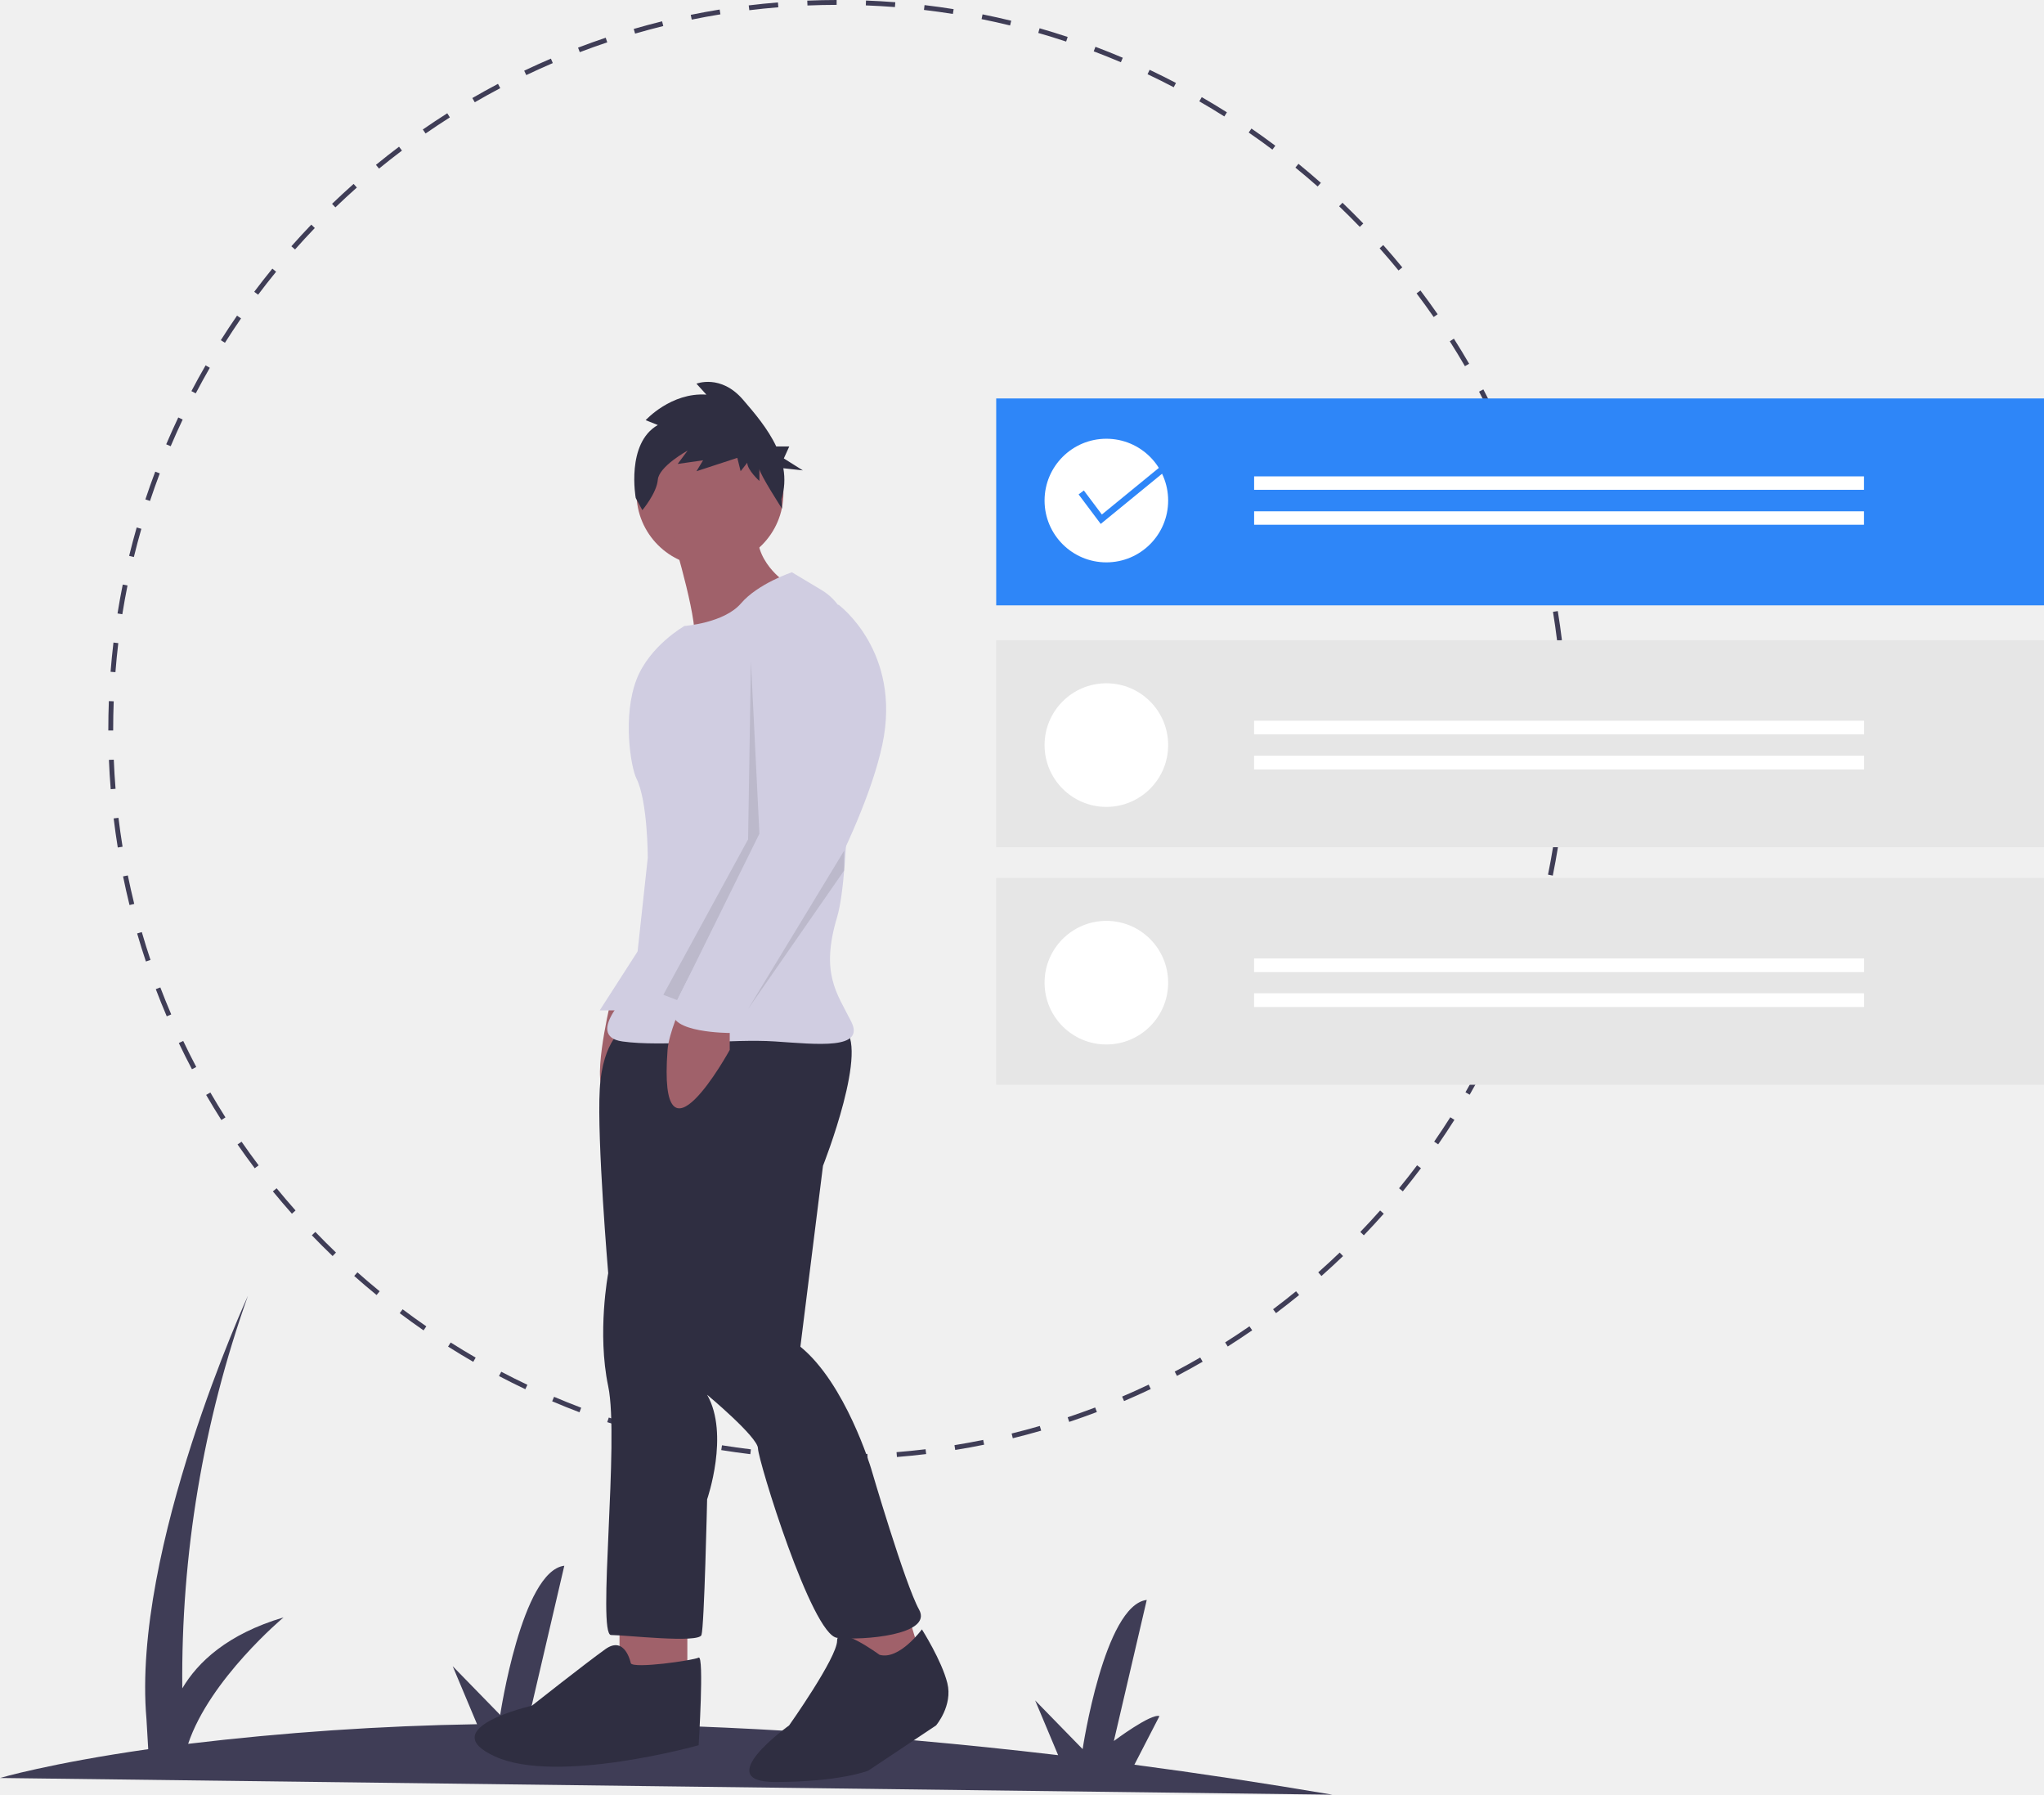
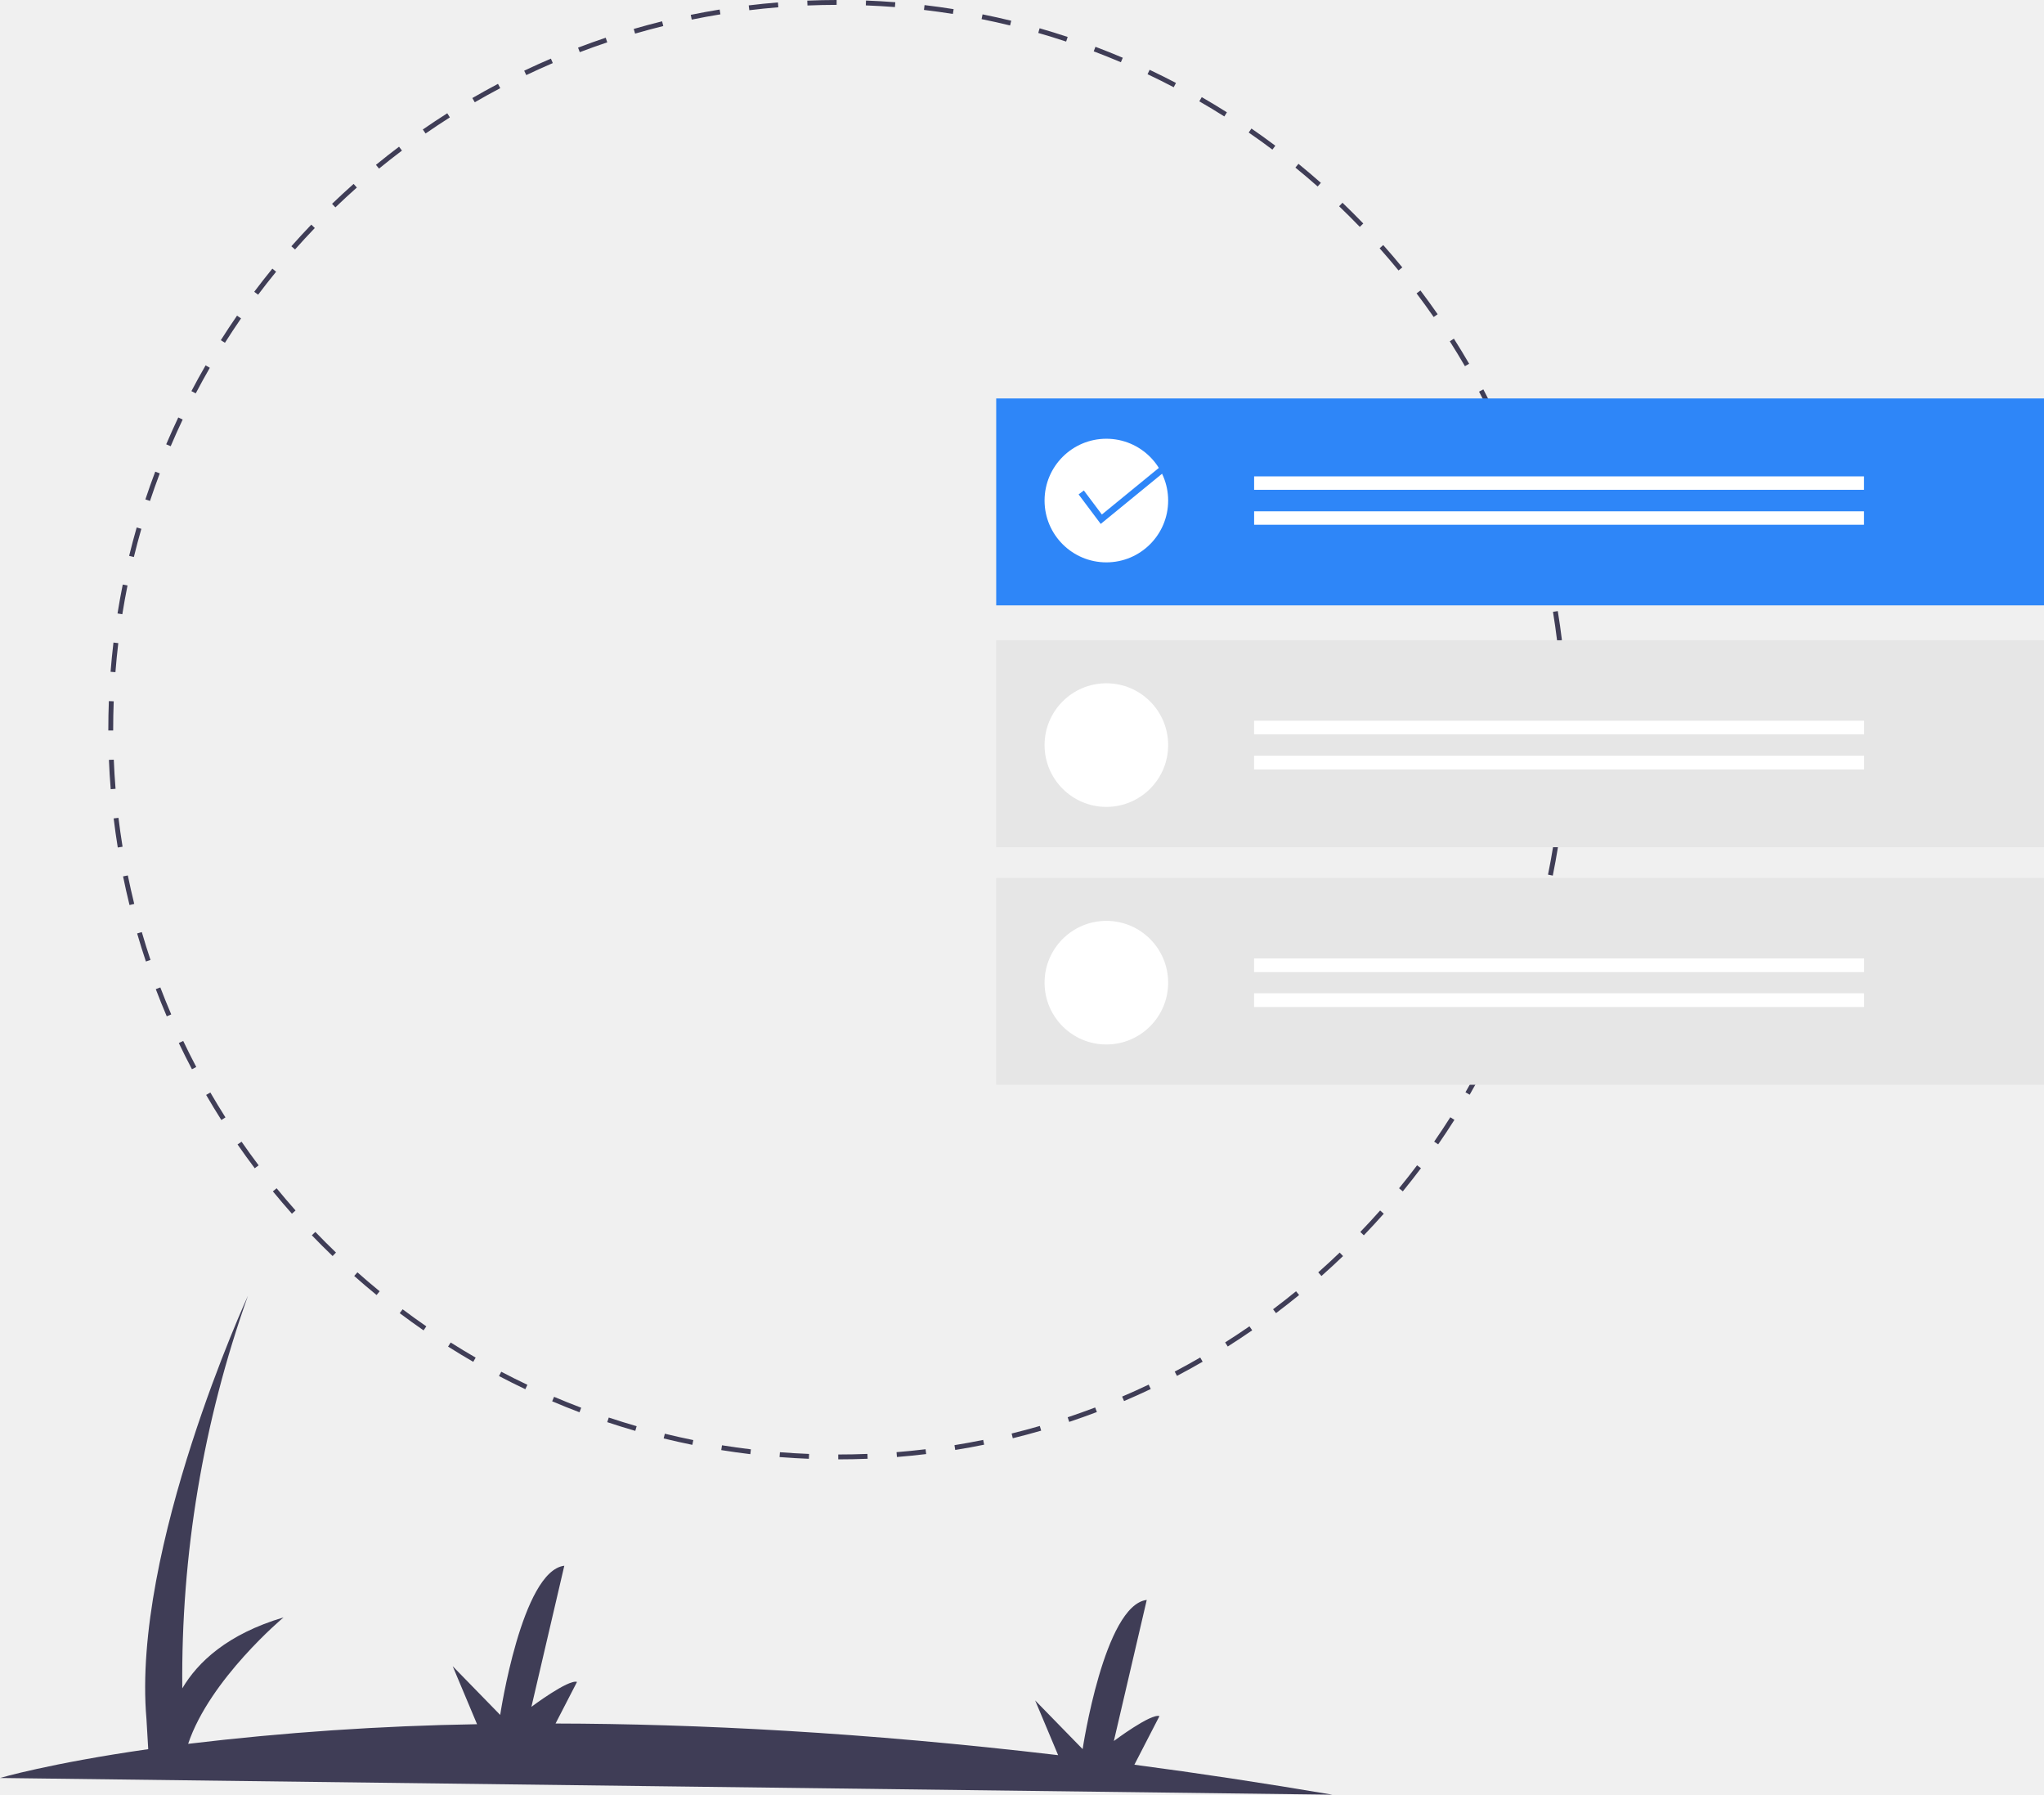
- <svg xmlns="http://www.w3.org/2000/svg" id="f3f7ec43-b381-4c0f-aa43-60e3db23781f" data-name="Layer 1" width="840.541" height="737.869" viewBox="0 0 840.541 737.869">
-   <path d="M727.673,818.935q-42.352-7.175-81.46-12.324l10.307-19.984c-3.476-1.207-18.745,10.237-18.745,10.237l13.526-58.008c-17.48,2.108-26.367,61.337-26.367,61.337l-19.529-20.025,9.455,22.513c-79.796-9.397-148.71-12.882-206.675-13.007l8.822-17.104c-3.476-1.207-18.745,10.237-18.745,10.237l13.526-58.008c-17.48,2.108-26.367,61.337-26.367,61.337l-19.529-20.025,10.014,23.845a1160.951,1160.951,0,0,0-118.809,8.07C266.019,771.383,296.33,746.042,296.33,746.042c-23.148,6.885-35.291,18.421-41.636,29.177a467.198,467.198,0,0,1,27.004-161.423s-47.847,104.119-41.742,174.008l.73,12.41c-40.563,5.808-60.957,11.851-60.957,11.851Z" transform="translate(-179.7297 -81.06545)" fill="#3f3d56" />
-   <path d="M524.436,681.065l-0-2c3.977-.001,8.013-.083,11.999-.242l.08,1.998C532.503,680.982,528.439,681.064,524.436,681.065Zm-12.075-.231c-3.998-.156-8.055-.396-12.057-.711l.157-1.994c3.976.314,8.006.552,11.978.707Zm36.21-.737-.159-1.994c3.969-.317,7.985-.721,11.938-1.198l.24,1.986C556.611,679.371,552.568,679.776,548.572,680.096Zm-60.287-1.166c-3.988-.478-8.012-1.041-11.962-1.675l.317-1.975c3.923.63,7.921,1.189,11.882,1.663Zm84.265-1.729-.319-1.975c3.922-.634,7.894-1.359,11.803-2.154l.398,1.959C580.496,675.834,576.498,676.563,572.55,677.202Zm-108.112-2.103c-3.936-.797-7.902-1.685-11.789-2.636l.476-1.943c3.861.946,7.8,1.827,11.709,2.618Zm131.781-2.717-.479-1.941c3.873-.953,7.772-1.997,11.59-3.104l.557,1.922C604.042,670.373,600.116,671.423,596.218,672.382Zm-155.242-3.03c-3.856-1.113-7.738-2.318-11.536-3.582l.632-1.898c3.773,1.256,7.628,2.453,11.459,3.559Zm178.441-3.689-.634-1.896c3.775-1.262,7.577-2.618,11.301-4.033l.711,1.869C627.047,663.027,623.219,664.393,619.418,665.663Zm-201.39-3.952c-3.752-1.422-7.531-2.941-11.233-4.519l.784-1.84c3.677,1.566,7.432,3.076,11.159,4.487Zm223.94-4.612-.785-1.84c3.656-1.562,7.327-3.217,10.91-4.921l.859,1.807C649.345,653.859,645.648,655.526,641.968,657.098Zm-246.212-4.875c-3.633-1.725-7.275-3.545-10.825-5.411l.931-1.77c3.526,1.853,7.143,3.661,10.751,5.374Zm267.977-5.475-.932-1.77c3.522-1.854,7.051-3.802,10.486-5.789l1.002,1.73C670.83,642.921,667.278,644.882,663.732,646.749Zm-289.395-5.779c-3.485-2.015-6.966-4.122-10.347-6.264l1.07-1.689c3.357,2.127,6.815,4.221,10.277,6.223Zm310.269-6.299-1.07-1.689c3.353-2.124,6.715-4.35,9.993-6.616l1.137,1.645C691.366,630.292,687.981,632.533,684.606,634.67ZM353.907,628.033c-3.307-2.285-6.606-4.664-9.805-7.071l1.202-1.598c3.178,2.391,6.455,4.754,9.74,7.024Zm350.547-7.084-1.203-1.598c3.171-2.385,6.346-4.874,9.437-7.399l1.266,1.549C710.842,616.043,707.645,618.548,704.454,620.949Zm-369.864-7.446c-3.105-2.537-6.201-5.172-9.203-7.832l1.326-1.496c2.982,2.642,6.058,5.26,9.142,7.779Zm388.558-7.827-1.326-1.496c2.979-2.641,5.946-5.378,8.817-8.135l1.385,1.443C729.135,600.262,726.148,603.017,723.148,605.675ZM316.507,597.479c-2.885-2.771-5.759-5.645-8.543-8.539l1.441-1.387c2.766,2.876,5.621,5.73,8.487,8.482Zm424.061-8.531-1.441-1.387c2.757-2.867,5.496-5.833,8.143-8.816l1.496,1.328C746.101,583.075,743.344,586.061,740.568,588.948Zm-440.797-8.879c-2.667-3.006-5.301-6.099-7.831-9.192l1.549-1.266c2.512,3.073,5.129,6.146,7.778,9.13Zm456.832-9.194-1.549-1.266c2.527-3.09,5.021-6.268,7.414-9.444l1.598,1.203C761.657,564.566,759.145,567.764,756.602,570.875Zm-472.116-9.492c-2.41-3.2-4.788-6.491-7.066-9.783l1.645-1.139c2.263,3.271,4.625,6.54,7.019,9.719Zm486.656-9.816-1.645-1.137c2.271-3.285,4.504-6.654,6.634-10.014l1.689,1.07C775.677,544.868,773.429,548.259,771.142,551.566ZM270.754,541.543c-2.143-3.379-4.248-6.849-6.255-10.313l1.73-1.002c1.994,3.441,4.085,6.888,6.213,10.244ZM784.092,531.143l-1.73-1.002c2.002-3.46,3.956-7,5.809-10.521l1.77.932C788.075,524.096,786.107,527.66,784.092,531.143ZM258.665,520.673c-1.863-3.538-3.681-7.164-5.401-10.777l1.806-.859c1.709,3.589,3.515,7.19,5.365,10.705ZM795.356,509.731l-1.807-.859c1.712-3.602,3.375-7.289,4.941-10.961l1.84.785C798.754,502.392,797.08,506.105,795.356,509.731ZM248.304,498.916c-1.575-3.684-3.093-7.441-4.511-11.17l1.869-.711c1.409,3.702,2.917,7.436,4.481,11.094ZM804.856,487.463l-1.87-.709c1.418-3.741,2.777-7.555,4.038-11.333l1.896.633C807.652,479.859,806.284,483.697,804.856,487.463ZM239.726,476.371c-1.273-3.802-2.485-7.682-3.602-11.53l1.921-.557c1.109,3.822,2.313,7.676,3.578,11.452Zm572.785-11.853-1.922-.555c1.104-3.816,2.146-7.716,3.098-11.592l1.941.477C814.67,456.751,813.621,460.677,812.511,464.518ZM232.993,453.173c-.961-3.895-1.854-7.858-2.656-11.783l1.96-.4c.796,3.898,1.683,7.837,2.637,11.705ZM818.27,441.063l-1.961-.398c.791-3.896,1.514-7.867,2.148-11.804l1.975.318C819.794,433.142,819.066,437.14,818.27,441.063ZM228.161,429.508c-.641-3.948-1.211-7.972-1.695-11.959l1.985-.24c.48,3.961,1.047,7.957,1.684,11.879Zm593.953-12.293-1.986-.238c.476-3.959.877-7.976,1.191-11.938l1.994.158C822.996,409.187,822.593,413.23,822.114,417.215ZM225.254,405.533c-.323-3.995-.569-8.051-.731-12.058l1.998-.081c.162,3.979.406,8.009.727,11.978ZM824.032,393.142l-1.998-.079c.156-3.985.236-8.021.236-11.997l-.001-.663h2l.001.658C824.27,385.067,824.19,389.129,824.032,393.142Zm-597.762-11.744h-2l0-.336c0-3.901.076-7.853.226-11.739l1.998.077c-.148,3.861-.224,7.786-.224,11.666Zm595.736-12.988c-.165-3.971-.413-8.001-.739-11.977l1.994-.163c.327,4.002.577,8.059.743,12.057Zm-594.811-10.988-1.994-.156c.314-4.005.714-8.049,1.187-12.021l1.986.236C227.904,349.427,227.507,353.444,227.195,357.422Zm592.855-12.925c-.482-3.944-1.053-7.94-1.697-11.877l1.975-.323c.647,3.963,1.223,7.986,1.707,11.958Zm-590.02-10.898-1.975-.316c.634-3.96,1.357-7.959,2.15-11.886l1.96.396C231.378,325.692,230.659,329.665,230.03,333.599Zm586.147-12.779c-.803-3.908-1.694-7.845-2.65-11.702l1.941-.481c.963,3.883,1.86,7.847,2.668,11.781ZM234.776,310.081l-1.943-.475c.951-3.893,1.996-7.82,3.105-11.675l1.922.553C236.759,302.313,235.721,306.215,234.776,310.081ZM810.404,297.533c-1.113-3.82-2.32-7.672-3.59-11.449l1.896-.637c1.277,3.802,2.493,7.68,3.613,11.526ZM241.412,287.024l-1.898-.631c1.266-3.808,2.629-7.648,4.052-11.414l1.871.707C244.024,279.427,242.669,283.242,241.412,287.024Zm561.349-12.234c-1.421-3.72-2.933-7.451-4.493-11.09l1.838-.788c1.571,3.663,3.094,7.419,4.524,11.164Zm-552.842-10.266-1.841-.783c1.572-3.695,3.242-7.41,4.963-11.04l1.807.856C253.139,257.165,251.481,260.855,249.92,264.525Zm543.409-11.728c-1.712-3.585-3.521-7.185-5.376-10.699l1.768-.934c1.869,3.538,3.69,7.162,5.413,10.771Zm-533.111-9.995-1.771-.929c1.864-3.553,3.828-7.119,5.836-10.598l1.732,1C264.02,235.732,262.07,239.274,260.218,242.803Zm521.928-11.181c-2-3.443-4.094-6.887-6.225-10.238l1.688-1.073c2.146,3.374,4.253,6.841,6.267,10.307Zm-509.915-9.626-1.69-1.069c2.146-3.392,4.389-6.786,6.668-10.087l1.646,1.136C276.591,215.254,274.363,218.626,272.232,221.996ZM769.288,211.401c-2.269-3.269-4.634-6.537-7.029-9.71l1.596-1.205c2.412,3.195,4.793,6.484,7.076,9.776ZM285.874,202.231l-1.599-1.201c2.41-3.208,4.917-6.409,7.452-9.516l1.55,1.265C290.76,195.864,288.269,199.044,285.874,202.231Zm468.969-9.964c-2.522-3.078-5.144-6.146-7.788-9.121l1.494-1.329c2.663,2.995,5.301,6.084,7.841,9.183Zm-453.791-8.634-1.497-1.325c2.655-3,5.41-5.989,8.187-8.885l1.443,1.385C306.427,177.683,303.691,180.653,301.053,183.632Zm437.854-9.292c-2.768-2.872-5.626-5.722-8.497-8.473l1.384-1.444c2.89,2.77,5.768,5.639,8.553,8.53Zm-421.244-8.025-1.387-1.441c2.886-2.777,5.87-5.535,8.868-8.198l1.328,1.495C323.494,160.817,320.53,163.557,317.663,166.315Zm403.917-8.577c-2.988-2.642-6.067-5.256-9.15-7.77l1.264-1.55c3.104,2.53,6.203,5.162,9.211,7.822ZM335.598,150.388l-1.268-1.547c3.103-2.542,6.296-5.051,9.491-7.459l1.204,1.597C341.852,145.371,338.68,147.864,335.598,150.388Zm367.374-7.817c-3.19-2.395-6.471-4.754-9.747-7.014l1.135-1.646c3.299,2.275,6.601,4.65,9.813,7.061Zm-348.231-6.618-1.14-1.644c3.297-2.285,6.679-4.529,10.053-6.672l1.072,1.688C361.376,131.454,358.016,133.684,354.742,135.953ZM683.201,128.939c-3.372-2.13-6.832-4.219-10.285-6.21l1-1.732c3.475,2.004,6.958,4.107,10.354,6.251Zm-308.232-5.831-1.003-1.73c3.458-2.005,7.008-3.97,10.55-5.839l.934,1.769C381.93,119.164,378.404,121.115,374.969,123.108Zm287.419-6.171c-3.532-1.851-7.151-3.655-10.758-5.362l.855-1.808c3.631,1.719,7.275,3.535,10.83,5.398Zm-266.238-5-.861-1.806c3.606-1.719,7.3-3.39,10.979-4.966l.787,1.838C403.401,108.568,399.732,110.228,396.15,111.937ZM640.66,106.651c-3.676-1.561-7.432-3.066-11.164-4.476l.707-1.871c3.757,1.418,7.539,2.935,11.238,4.506Zm-222.512-4.135-.712-1.869c3.742-1.427,7.568-2.797,11.372-4.073l.636,1.896C425.666,99.737,421.866,101.099,418.148,102.516Zm200.007-4.36c-3.779-1.253-7.636-2.446-11.463-3.545l.553-1.922c3.853,1.106,7.734,2.307,11.539,3.569ZM440.895,94.885l-.559-1.92c3.846-1.119,7.771-2.175,11.665-3.138l.48,1.941C448.614,92.726,444.716,93.774,440.895,94.885ZM595.095,91.533c-3.861-.942-7.802-1.818-11.712-2.605l.395-1.961c3.937.792,7.904,1.675,11.792,2.623ZM464.185,89.126l-.401-1.959c3.921-.803,7.918-1.537,11.88-2.183l.322,1.974C472.05,87.599,468.079,88.329,464.185,89.126ZM571.575,86.799c-3.933-.627-7.932-1.183-11.885-1.65l.235-1.986c3.979.471,8.005,1.03,11.964,1.662Zm-83.711-1.533-.242-1.985c3.979-.484,8.021-.895,12.017-1.219l.162,1.993C495.832,84.378,491.816,84.785,487.864,85.267Zm59.886-1.29c-3.965-.309-7.995-.542-11.979-.693l.076-1.999c4.01.152,8.066.387,12.058.698Zm-35.972-.655-.082-1.998c3.999-.165,8.062-.252,12.076-.259l.003,2C519.787,83.072,515.751,83.159,511.778,83.322Z" transform="translate(-179.7297 -81.06545)" fill="#3f3d56" />
-   <path d="M430.423,494.719s-8.135,34.862-1.162,34.862,20.918-16.269,20.918-16.269v-9.297Z" transform="translate(-179.7297 -81.06545)" fill="#a0616a" />
-   <polygon points="267.544 382.858 246.627 415.396 261.734 415.396 267.544 382.858" fill="#d0cde1" />
-   <rect x="254.761" y="666.406" width="27.89" height="23.242" fill="#a0616a" />
-   <polygon points="344.242 662.92 350.052 689.648 379.104 682.675 372.132 659.434 344.242 662.92" fill="#a0616a" />
-   <path d="M436.815,503.434S427.518,508.082,426.356,529s3.486,75.535,3.486,75.535-4.648,24.404,0,46.483-4.648,102.263,1.162,102.263,36.025,3.486,37.187,0,2.324-55.78,2.324-55.78,9.297-26.728,0-42.997c0,0,20.918,17.431,20.918,22.08s22.08,76.698,32.538,77.86,39.511-1.162,33.7-11.621-19.755-58.104-19.755-58.104-10.459-34.862-29.052-49.97l9.297-74.373s19.755-49.97,8.135-56.942S436.815,503.434,436.815,503.434Z" transform="translate(-179.7297 -81.06545)" fill="#2f2e41" />
-   <circle cx="291.948" cy="202.735" r="30.214" fill="#a0616a" />
-   <path d="M456.57,302.394s11.621,38.349,8.135,42.997S501.892,319.825,501.892,319.825s-15.107-10.459-9.297-25.566Z" transform="translate(-179.7297 -81.06545)" fill="#a0616a" />
-   <path d="M505.378,316.339s-13.945,4.648-20.918,12.783-23.242,9.297-23.242,9.297-14.382,8.1-19.755,22.08c-5.727,14.899-2.398,35.877,0,40.673,4.648,9.297,4.648,32.538,4.648,32.538L440.301,487.165s-20.918,19.755-4.648,22.08,45.321-1.162,62.752,0,37.187,3.486,31.376-8.135-12.783-19.755-5.81-42.997c5.456-18.187,5.22-86.187,4.859-114.903a23.118,23.118,0,0,0-11.227-19.537Z" transform="translate(-179.7297 -81.06545)" fill="#d0cde1" />
-   <path d="M460.057,494.137s-5.287,11.64-5.81,18.593c-4.067,54.037,25.566,0,25.566,0v-9.297Z" transform="translate(-179.7297 -81.06545)" fill="#a0616a" />
-   <path d="M541.402,761.417s-17.431-12.783-17.431-5.81-19.755,34.862-19.755,34.862-32.538,23.242-5.81,23.242,38.349-4.648,38.349-4.648l27.89-18.593s6.973-8.135,4.648-17.431-10.459-22.08-10.459-22.08S549.537,763.741,541.402,761.417Z" transform="translate(-179.7297 -81.06545)" fill="#2f2e41" />
-   <path d="M439.139,764.903s-2.324-11.621-10.459-5.81-30.214,23.242-30.214,23.242-40.673,9.297-15.107,20.918,83.67-4.648,83.67-4.648,2.324-37.187,0-36.025S440.301,767.227,439.139,764.903Z" transform="translate(-179.7297 -81.06545)" fill="#2f2e41" />
-   <polygon points="308.798 271.879 312.284 342.766 278.503 411.185 272.773 409.005 307.636 345.09 308.798 271.879" opacity="0.1" />
-   <path d="M515.837,331.446l8.716-1.743s26.147,19.174,18.012,57.523-44.159,96.453-44.159,96.453-8.135,10.459-10.459,12.783-6.973,0-4.648,3.486-3.486,5.81-3.486,5.81-25.566,0-23.242-9.297,41.835-75.535,41.835-75.535L492.595,359.336S487.947,329.122,515.837,331.446Z" transform="translate(-179.7297 -81.06545)" fill="#d0cde1" />
-   <polygon points="347.147 357.873 347.147 349.738 307.636 414.815 347.147 357.873" opacity="0.1" />
-   <path d="M450.238,255.811l-4.995-2s10.444-11.498,24.975-10.498l-4.087-4.499s9.99-3.999,19.072,6.499c4.774,5.519,10.298,12.006,13.741,19.313h5.349l-2.233,4.916,7.814,4.916-8.02-.883a27.202,27.202,0,0,1-.759,12.732l.215,3.886s-9.297-14.384-9.297-16.384v4.999s-4.995-4.499-4.995-7.499l-2.724,3.499L482.932,269.309l-16.801,5.499,2.724-4.499-10.444,1.5,4.087-5.499s-11.806,6.499-12.26,11.998-6.357,12.498-6.357,12.498l-2.724-4.999S437.07,263.31,450.238,255.811Z" transform="translate(-179.7297 -81.06545)" fill="#2f2e41" />
-   <rect x="409.664" y="163.816" width="430.876" height="85.07" fill="#2e86f8" />
-   <rect x="409.664" y="263.249" width="430.876" height="85.07" fill="#e6e6e6" />
-   <circle cx="454.961" cy="205.798" r="25.411" fill="#fff" />
-   <rect x="515.726" y="195.855" width="250.792" height="5.524" fill="#fff" />
-   <rect x="515.726" y="210.218" width="250.792" height="5.524" fill="#fff" />
-   <circle cx="454.961" cy="306.336" r="25.411" fill="#fff" />
-   <rect x="515.726" y="296.393" width="250.792" height="5.524" fill="#fff" />
-   <rect x="515.726" y="310.755" width="250.792" height="5.524" fill="#fff" />
-   <rect x="515.726" y="296.393" width="250.792" height="5.524" fill="#fff" />
-   <rect x="515.726" y="310.755" width="250.792" height="5.524" fill="#fff" />
-   <rect x="409.664" y="360.927" width="430.876" height="85.07" fill="#e6e6e6" />
-   <circle cx="454.961" cy="404.015" r="25.411" fill="#fff" />
-   <rect x="515.726" y="394.071" width="250.792" height="5.524" fill="#fff" />
-   <rect x="515.726" y="408.434" width="250.792" height="5.524" fill="#fff" />
-   <rect x="515.726" y="394.071" width="250.792" height="5.524" fill="#fff" />
-   <rect x="515.726" y="408.434" width="250.792" height="5.524" fill="#fff" />
-   <polygon points="452.646 215.405 443.545 203.271 445.701 201.654 453.115 211.539 482.305 187.657 484.011 189.743 452.646 215.405" fill="#2e86f8" />
+ <svg xmlns="http://www.w3.org/2000/svg" id="f3f7ec43-b381-4c0f-aa43-60e3db23781f" data-name="Layer 1" width="840.541" height="737.869" viewBox="0 0 840.541 737.869" version="1.1">
+   <defs id="defs75" />
+   <path d="M727.673,818.935q-42.352-7.175-81.46-12.324l10.307-19.984c-3.476-1.207-18.745,10.237-18.745,10.237l13.526-58.008c-17.48,2.108-26.367,61.337-26.367,61.337l-19.529-20.025,9.455,22.513c-79.796-9.397-148.71-12.882-206.675-13.007l8.822-17.104c-3.476-1.207-18.745,10.237-18.745,10.237l13.526-58.008c-17.48,2.108-26.367,61.337-26.367,61.337l-19.529-20.025,10.014,23.845a1160.951,1160.951,0,0,0-118.809,8.07C266.019,771.383,296.33,746.042,296.33,746.042c-23.148,6.885-35.291,18.421-41.636,29.177a467.198,467.198,0,0,1,27.004-161.423s-47.847,104.119-41.742,174.008l.73,12.41c-40.563,5.808-60.957,11.851-60.957,11.851Z" transform="translate(-179.7297 -81.06545)" fill="#3f3d56" id="path4" />
+   <path d="M524.436,681.065l-0-2c3.977-.001,8.013-.083,11.999-.242l.08,1.998C532.503,680.982,528.439,681.064,524.436,681.065Zm-12.075-.231c-3.998-.156-8.055-.396-12.057-.711l.157-1.994c3.976.314,8.006.552,11.978.707Zm36.21-.737-.159-1.994c3.969-.317,7.985-.721,11.938-1.198l.24,1.986C556.611,679.371,552.568,679.776,548.572,680.096Zm-60.287-1.166c-3.988-.478-8.012-1.041-11.962-1.675l.317-1.975c3.923.63,7.921,1.189,11.882,1.663Zm84.265-1.729-.319-1.975c3.922-.634,7.894-1.359,11.803-2.154l.398,1.959C580.496,675.834,576.498,676.563,572.55,677.202Zm-108.112-2.103c-3.936-.797-7.902-1.685-11.789-2.636l.476-1.943c3.861.946,7.8,1.827,11.709,2.618Zm131.781-2.717-.479-1.941c3.873-.953,7.772-1.997,11.59-3.104l.557,1.922C604.042,670.373,600.116,671.423,596.218,672.382Zm-155.242-3.03c-3.856-1.113-7.738-2.318-11.536-3.582l.632-1.898c3.773,1.256,7.628,2.453,11.459,3.559Zm178.441-3.689-.634-1.896c3.775-1.262,7.577-2.618,11.301-4.033l.711,1.869C627.047,663.027,623.219,664.393,619.418,665.663Zm-201.39-3.952c-3.752-1.422-7.531-2.941-11.233-4.519l.784-1.84c3.677,1.566,7.432,3.076,11.159,4.487Zm223.94-4.612-.785-1.84c3.656-1.562,7.327-3.217,10.91-4.921l.859,1.807C649.345,653.859,645.648,655.526,641.968,657.098Zm-246.212-4.875c-3.633-1.725-7.275-3.545-10.825-5.411l.931-1.77c3.526,1.853,7.143,3.661,10.751,5.374Zm267.977-5.475-.932-1.77c3.522-1.854,7.051-3.802,10.486-5.789l1.002,1.73C670.83,642.921,667.278,644.882,663.732,646.749Zm-289.395-5.779c-3.485-2.015-6.966-4.122-10.347-6.264l1.07-1.689c3.357,2.127,6.815,4.221,10.277,6.223Zm310.269-6.299-1.07-1.689c3.353-2.124,6.715-4.35,9.993-6.616l1.137,1.645C691.366,630.292,687.981,632.533,684.606,634.67ZM353.907,628.033c-3.307-2.285-6.606-4.664-9.805-7.071l1.202-1.598c3.178,2.391,6.455,4.754,9.74,7.024Zm350.547-7.084-1.203-1.598c3.171-2.385,6.346-4.874,9.437-7.399l1.266,1.549C710.842,616.043,707.645,618.548,704.454,620.949Zm-369.864-7.446c-3.105-2.537-6.201-5.172-9.203-7.832l1.326-1.496c2.982,2.642,6.058,5.26,9.142,7.779Zm388.558-7.827-1.326-1.496c2.979-2.641,5.946-5.378,8.817-8.135l1.385,1.443C729.135,600.262,726.148,603.017,723.148,605.675ZM316.507,597.479c-2.885-2.771-5.759-5.645-8.543-8.539l1.441-1.387c2.766,2.876,5.621,5.73,8.487,8.482Zm424.061-8.531-1.441-1.387c2.757-2.867,5.496-5.833,8.143-8.816l1.496,1.328C746.101,583.075,743.344,586.061,740.568,588.948Zm-440.797-8.879c-2.667-3.006-5.301-6.099-7.831-9.192l1.549-1.266c2.512,3.073,5.129,6.146,7.778,9.13Zm456.832-9.194-1.549-1.266c2.527-3.09,5.021-6.268,7.414-9.444l1.598,1.203C761.657,564.566,759.145,567.764,756.602,570.875Zm-472.116-9.492c-2.41-3.2-4.788-6.491-7.066-9.783l1.645-1.139c2.263,3.271,4.625,6.54,7.019,9.719Zm486.656-9.816-1.645-1.137c2.271-3.285,4.504-6.654,6.634-10.014l1.689,1.07C775.677,544.868,773.429,548.259,771.142,551.566ZM270.754,541.543c-2.143-3.379-4.248-6.849-6.255-10.313l1.73-1.002c1.994,3.441,4.085,6.888,6.213,10.244ZM784.092,531.143l-1.73-1.002c2.002-3.46,3.956-7,5.809-10.521l1.77.932C788.075,524.096,786.107,527.66,784.092,531.143ZM258.665,520.673c-1.863-3.538-3.681-7.164-5.401-10.777l1.806-.859c1.709,3.589,3.515,7.19,5.365,10.705ZM795.356,509.731l-1.807-.859c1.712-3.602,3.375-7.289,4.941-10.961l1.84.785C798.754,502.392,797.08,506.105,795.356,509.731ZM248.304,498.916c-1.575-3.684-3.093-7.441-4.511-11.17l1.869-.711c1.409,3.702,2.917,7.436,4.481,11.094ZM804.856,487.463l-1.87-.709c1.418-3.741,2.777-7.555,4.038-11.333l1.896.633C807.652,479.859,806.284,483.697,804.856,487.463ZM239.726,476.371c-1.273-3.802-2.485-7.682-3.602-11.53l1.921-.557c1.109,3.822,2.313,7.676,3.578,11.452Zm572.785-11.853-1.922-.555c1.104-3.816,2.146-7.716,3.098-11.592l1.941.477C814.67,456.751,813.621,460.677,812.511,464.518ZM232.993,453.173c-.961-3.895-1.854-7.858-2.656-11.783l1.96-.4c.796,3.898,1.683,7.837,2.637,11.705ZM818.27,441.063l-1.961-.398c.791-3.896,1.514-7.867,2.148-11.804l1.975.318C819.794,433.142,819.066,437.14,818.27,441.063ZM228.161,429.508c-.641-3.948-1.211-7.972-1.695-11.959l1.985-.24c.48,3.961,1.047,7.957,1.684,11.879Zm593.953-12.293-1.986-.238c.476-3.959.877-7.976,1.191-11.938l1.994.158C822.996,409.187,822.593,413.23,822.114,417.215ZM225.254,405.533c-.323-3.995-.569-8.051-.731-12.058l1.998-.081c.162,3.979.406,8.009.727,11.978ZM824.032,393.142l-1.998-.079c.156-3.985.236-8.021.236-11.997l-.001-.663h2l.001.658C824.27,385.067,824.19,389.129,824.032,393.142Zm-597.762-11.744h-2l0-.336c0-3.901.076-7.853.226-11.739l1.998.077c-.148,3.861-.224,7.786-.224,11.666Zm595.736-12.988c-.165-3.971-.413-8.001-.739-11.977l1.994-.163c.327,4.002.577,8.059.743,12.057Zm-594.811-10.988-1.994-.156c.314-4.005.714-8.049,1.187-12.021l1.986.236C227.904,349.427,227.507,353.444,227.195,357.422Zm592.855-12.925c-.482-3.944-1.053-7.94-1.697-11.877l1.975-.323c.647,3.963,1.223,7.986,1.707,11.958Zm-590.02-10.898-1.975-.316c.634-3.96,1.357-7.959,2.15-11.886l1.96.396C231.378,325.692,230.659,329.665,230.03,333.599Zm586.147-12.779c-.803-3.908-1.694-7.845-2.65-11.702l1.941-.481c.963,3.883,1.86,7.847,2.668,11.781ZM234.776,310.081l-1.943-.475c.951-3.893,1.996-7.82,3.105-11.675l1.922.553C236.759,302.313,235.721,306.215,234.776,310.081ZM810.404,297.533c-1.113-3.82-2.32-7.672-3.59-11.449l1.896-.637c1.277,3.802,2.493,7.68,3.613,11.526ZM241.412,287.024l-1.898-.631c1.266-3.808,2.629-7.648,4.052-11.414l1.871.707C244.024,279.427,242.669,283.242,241.412,287.024Zm561.349-12.234c-1.421-3.72-2.933-7.451-4.493-11.09l1.838-.788c1.571,3.663,3.094,7.419,4.524,11.164Zm-552.842-10.266-1.841-.783c1.572-3.695,3.242-7.41,4.963-11.04l1.807.856C253.139,257.165,251.481,260.855,249.92,264.525Zm543.409-11.728c-1.712-3.585-3.521-7.185-5.376-10.699l1.768-.934c1.869,3.538,3.69,7.162,5.413,10.771Zm-533.111-9.995-1.771-.929c1.864-3.553,3.828-7.119,5.836-10.598l1.732,1C264.02,235.732,262.07,239.274,260.218,242.803Zm521.928-11.181c-2-3.443-4.094-6.887-6.225-10.238l1.688-1.073c2.146,3.374,4.253,6.841,6.267,10.307Zm-509.915-9.626-1.69-1.069c2.146-3.392,4.389-6.786,6.668-10.087l1.646,1.136C276.591,215.254,274.363,218.626,272.232,221.996ZM769.288,211.401c-2.269-3.269-4.634-6.537-7.029-9.71l1.596-1.205c2.412,3.195,4.793,6.484,7.076,9.776ZM285.874,202.231l-1.599-1.201c2.41-3.208,4.917-6.409,7.452-9.516l1.55,1.265C290.76,195.864,288.269,199.044,285.874,202.231Zm468.969-9.964c-2.522-3.078-5.144-6.146-7.788-9.121l1.494-1.329c2.663,2.995,5.301,6.084,7.841,9.183Zm-453.791-8.634-1.497-1.325c2.655-3,5.41-5.989,8.187-8.885l1.443,1.385C306.427,177.683,303.691,180.653,301.053,183.632Zm437.854-9.292c-2.768-2.872-5.626-5.722-8.497-8.473l1.384-1.444c2.89,2.77,5.768,5.639,8.553,8.53Zm-421.244-8.025-1.387-1.441c2.886-2.777,5.87-5.535,8.868-8.198l1.328,1.495C323.494,160.817,320.53,163.557,317.663,166.315Zm403.917-8.577c-2.988-2.642-6.067-5.256-9.15-7.77l1.264-1.55c3.104,2.53,6.203,5.162,9.211,7.822ZM335.598,150.388l-1.268-1.547c3.103-2.542,6.296-5.051,9.491-7.459l1.204,1.597C341.852,145.371,338.68,147.864,335.598,150.388Zm367.374-7.817c-3.19-2.395-6.471-4.754-9.747-7.014l1.135-1.646c3.299,2.275,6.601,4.65,9.813,7.061Zm-348.231-6.618-1.14-1.644c3.297-2.285,6.679-4.529,10.053-6.672l1.072,1.688C361.376,131.454,358.016,133.684,354.742,135.953ZM683.201,128.939c-3.372-2.13-6.832-4.219-10.285-6.21l1-1.732c3.475,2.004,6.958,4.107,10.354,6.251Zm-308.232-5.831-1.003-1.73c3.458-2.005,7.008-3.97,10.55-5.839l.934,1.769C381.93,119.164,378.404,121.115,374.969,123.108Zm287.419-6.171c-3.532-1.851-7.151-3.655-10.758-5.362l.855-1.808c3.631,1.719,7.275,3.535,10.83,5.398Zm-266.238-5-.861-1.806c3.606-1.719,7.3-3.39,10.979-4.966l.787,1.838C403.401,108.568,399.732,110.228,396.15,111.937ZM640.66,106.651c-3.676-1.561-7.432-3.066-11.164-4.476l.707-1.871c3.757,1.418,7.539,2.935,11.238,4.506Zm-222.512-4.135-.712-1.869c3.742-1.427,7.568-2.797,11.372-4.073l.636,1.896C425.666,99.737,421.866,101.099,418.148,102.516Zm200.007-4.36c-3.779-1.253-7.636-2.446-11.463-3.545l.553-1.922c3.853,1.106,7.734,2.307,11.539,3.569ZM440.895,94.885l-.559-1.92c3.846-1.119,7.771-2.175,11.665-3.138l.48,1.941C448.614,92.726,444.716,93.774,440.895,94.885ZM595.095,91.533c-3.861-.942-7.802-1.818-11.712-2.605l.395-1.961c3.937.792,7.904,1.675,11.792,2.623ZM464.185,89.126l-.401-1.959c3.921-.803,7.918-1.537,11.88-2.183l.322,1.974C472.05,87.599,468.079,88.329,464.185,89.126ZM571.575,86.799c-3.933-.627-7.932-1.183-11.885-1.65l.235-1.986c3.979.471,8.005,1.03,11.964,1.662Zm-83.711-1.533-.242-1.985c3.979-.484,8.021-.895,12.017-1.219l.162,1.993C495.832,84.378,491.816,84.785,487.864,85.267Zm59.886-1.29c-3.965-.309-7.995-.542-11.979-.693l.076-1.999c4.01.152,8.066.387,12.058.698Zm-35.972-.655-.082-1.998c3.999-.165,8.062-.252,12.076-.259l.003,2C519.787,83.072,515.751,83.159,511.778,83.322Z" transform="translate(-179.7297 -81.06545)" fill="#3f3d56" id="path6" />
+   <rect x="409.664" y="163.816" width="430.876" height="85.07" fill="#2e86f8" id="rect38" />
+   <rect x="409.664" y="263.249" width="430.876" height="85.07" fill="#e6e6e6" id="rect40" />
+   <circle cx="454.961" cy="205.798" r="25.411" fill="#fff" id="circle42" />
+   <rect x="515.726" y="195.855" width="250.792" height="5.524" fill="#fff" id="rect44" />
+   <rect x="515.726" y="210.218" width="250.792" height="5.524" fill="#fff" id="rect46" />
+   <circle cx="454.961" cy="306.336" r="25.411" fill="#fff" id="circle48" />
+   <rect x="515.726" y="296.393" width="250.792" height="5.524" fill="#fff" id="rect50" />
+   <rect x="515.726" y="310.755" width="250.792" height="5.524" fill="#fff" id="rect52" />
+   <rect x="515.726" y="296.393" width="250.792" height="5.524" fill="#fff" id="rect54" />
+   <rect x="515.726" y="310.755" width="250.792" height="5.524" fill="#fff" id="rect56" />
+   <rect x="409.664" y="360.927" width="430.876" height="85.07" fill="#e6e6e6" id="rect58" />
+   <circle cx="454.961" cy="404.015" r="25.411" fill="#fff" id="circle60" />
+   <rect x="515.726" y="394.071" width="250.792" height="5.524" fill="#fff" id="rect62" />
+   <rect x="515.726" y="408.434" width="250.792" height="5.524" fill="#fff" id="rect64" />
+   <rect x="515.726" y="394.071" width="250.792" height="5.524" fill="#fff" id="rect66" />
+   <rect x="515.726" y="408.434" width="250.792" height="5.524" fill="#fff" id="rect68" />
+   <polygon points="452.646 215.405 443.545 203.271 445.701 201.654 453.115 211.539 482.305 187.657 484.011 189.743 452.646 215.405" fill="#2e86f8" id="polygon70" />
</svg>
